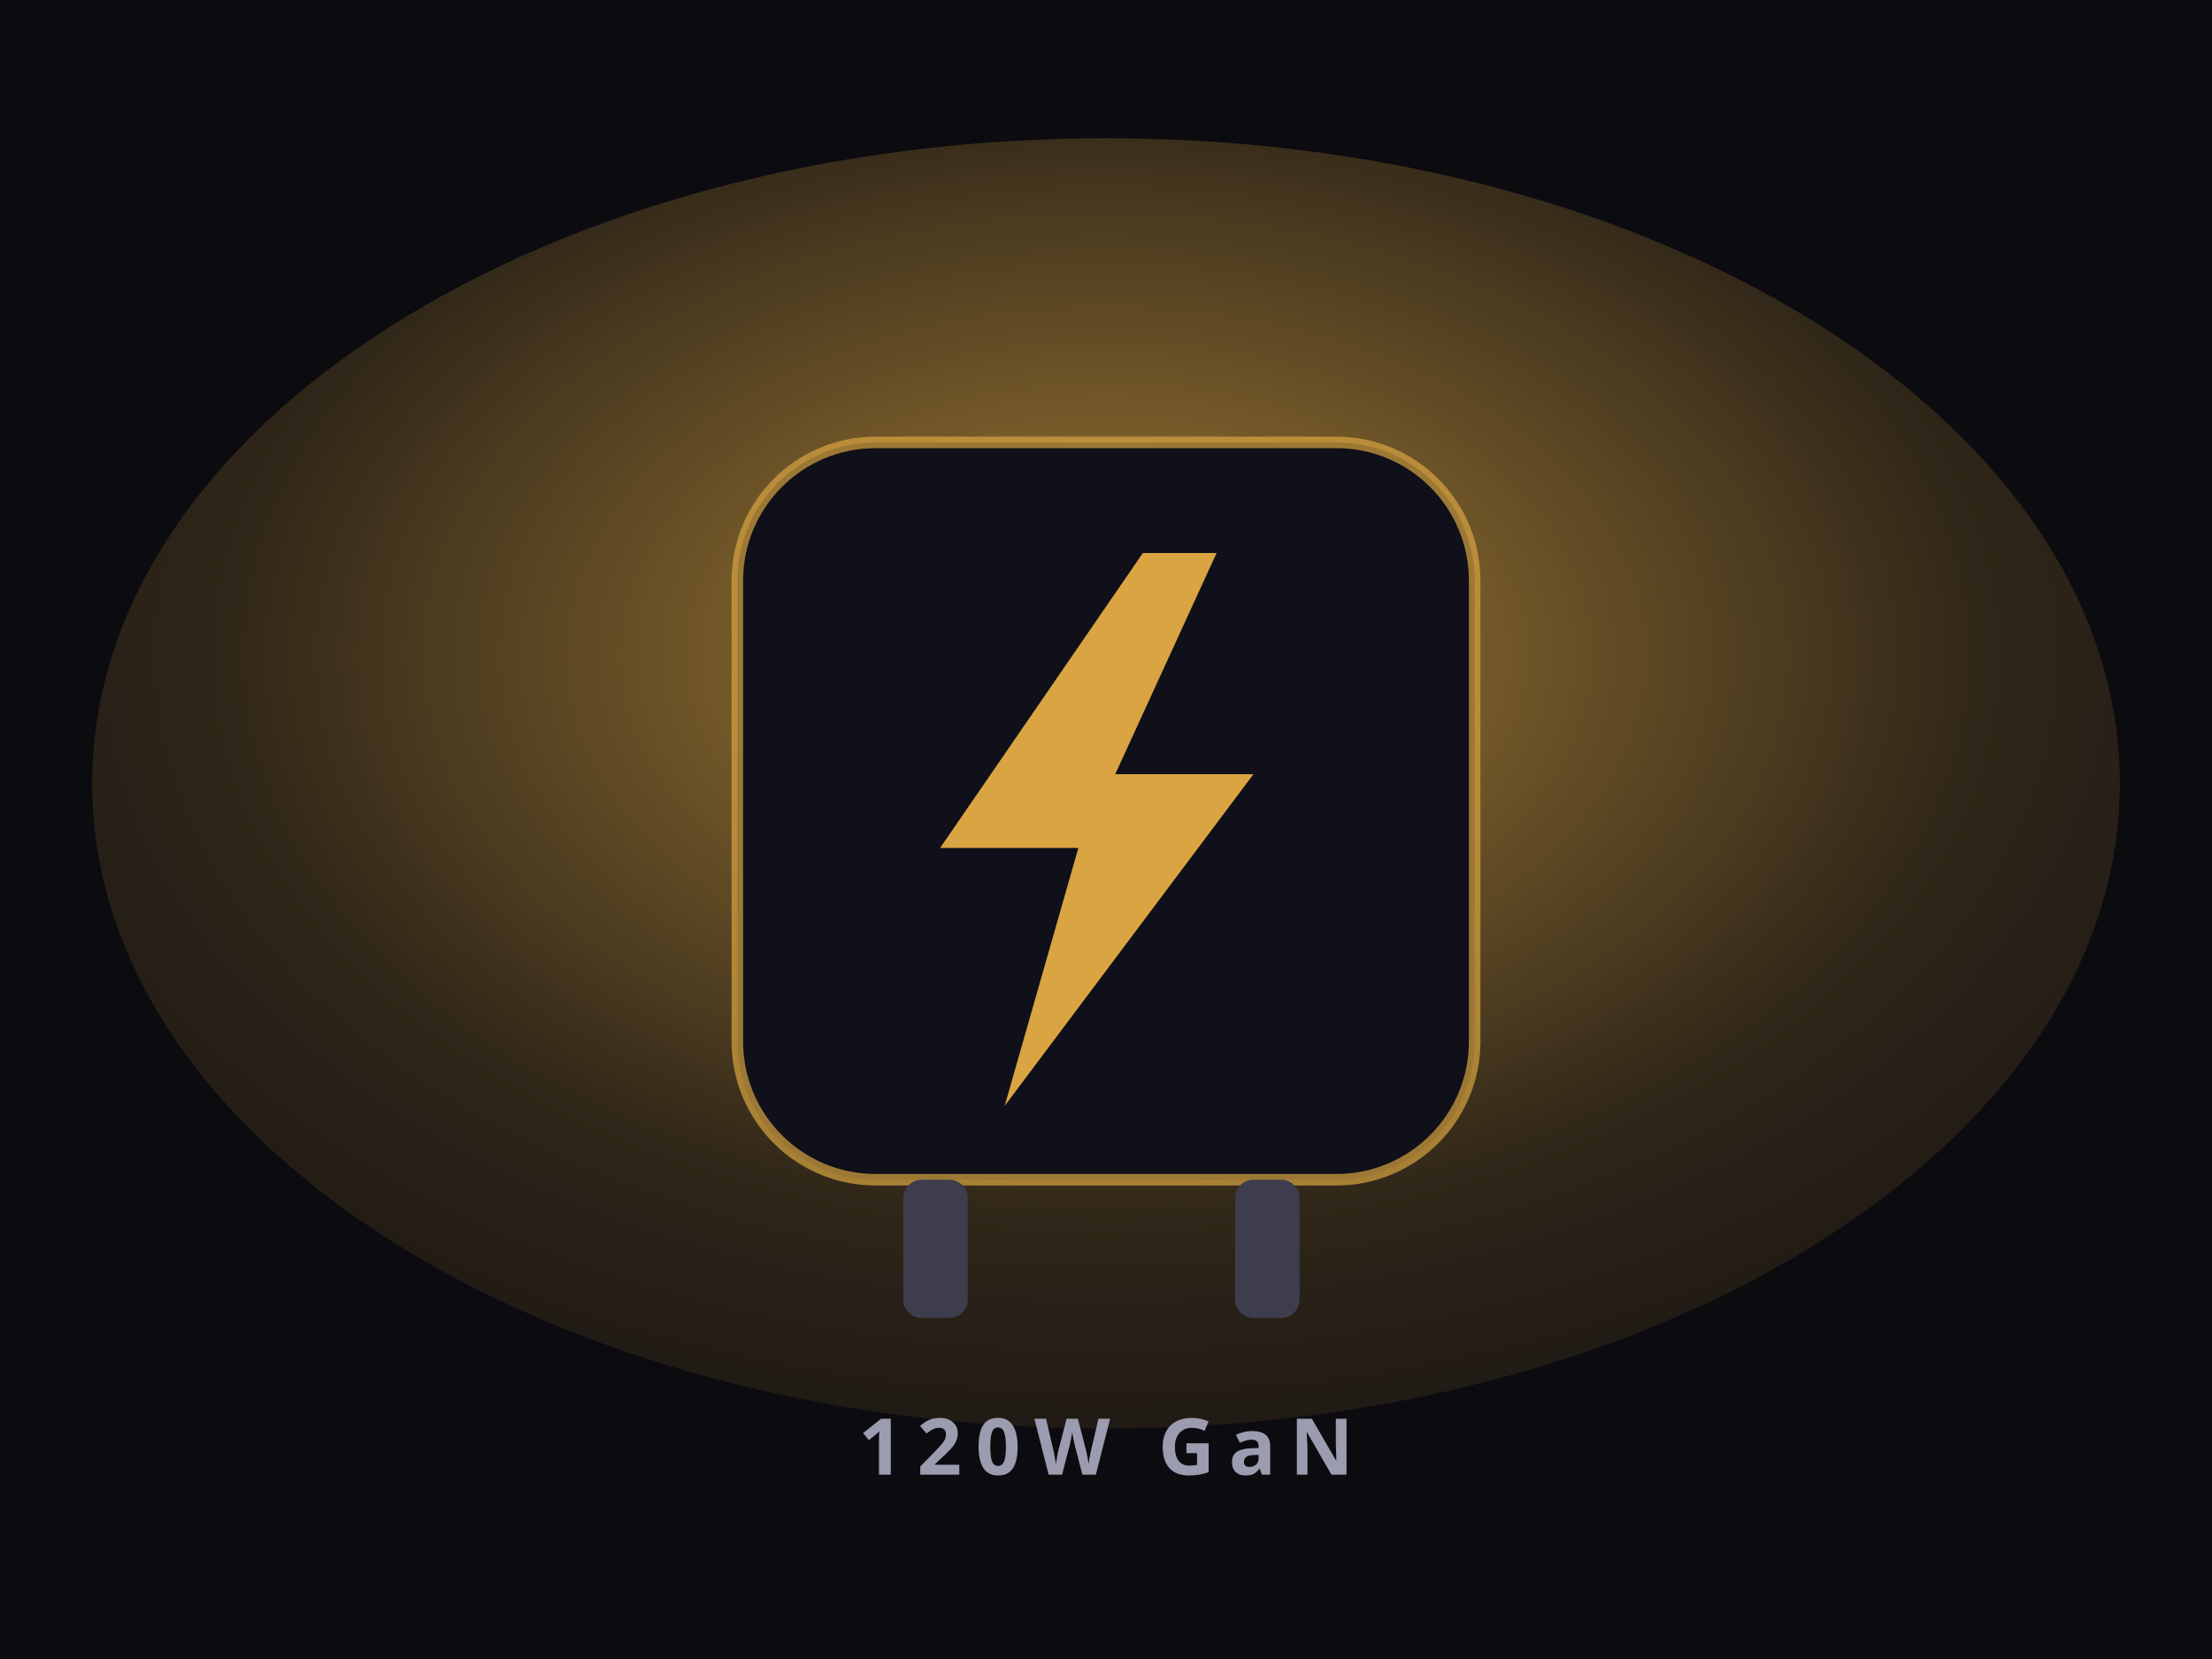
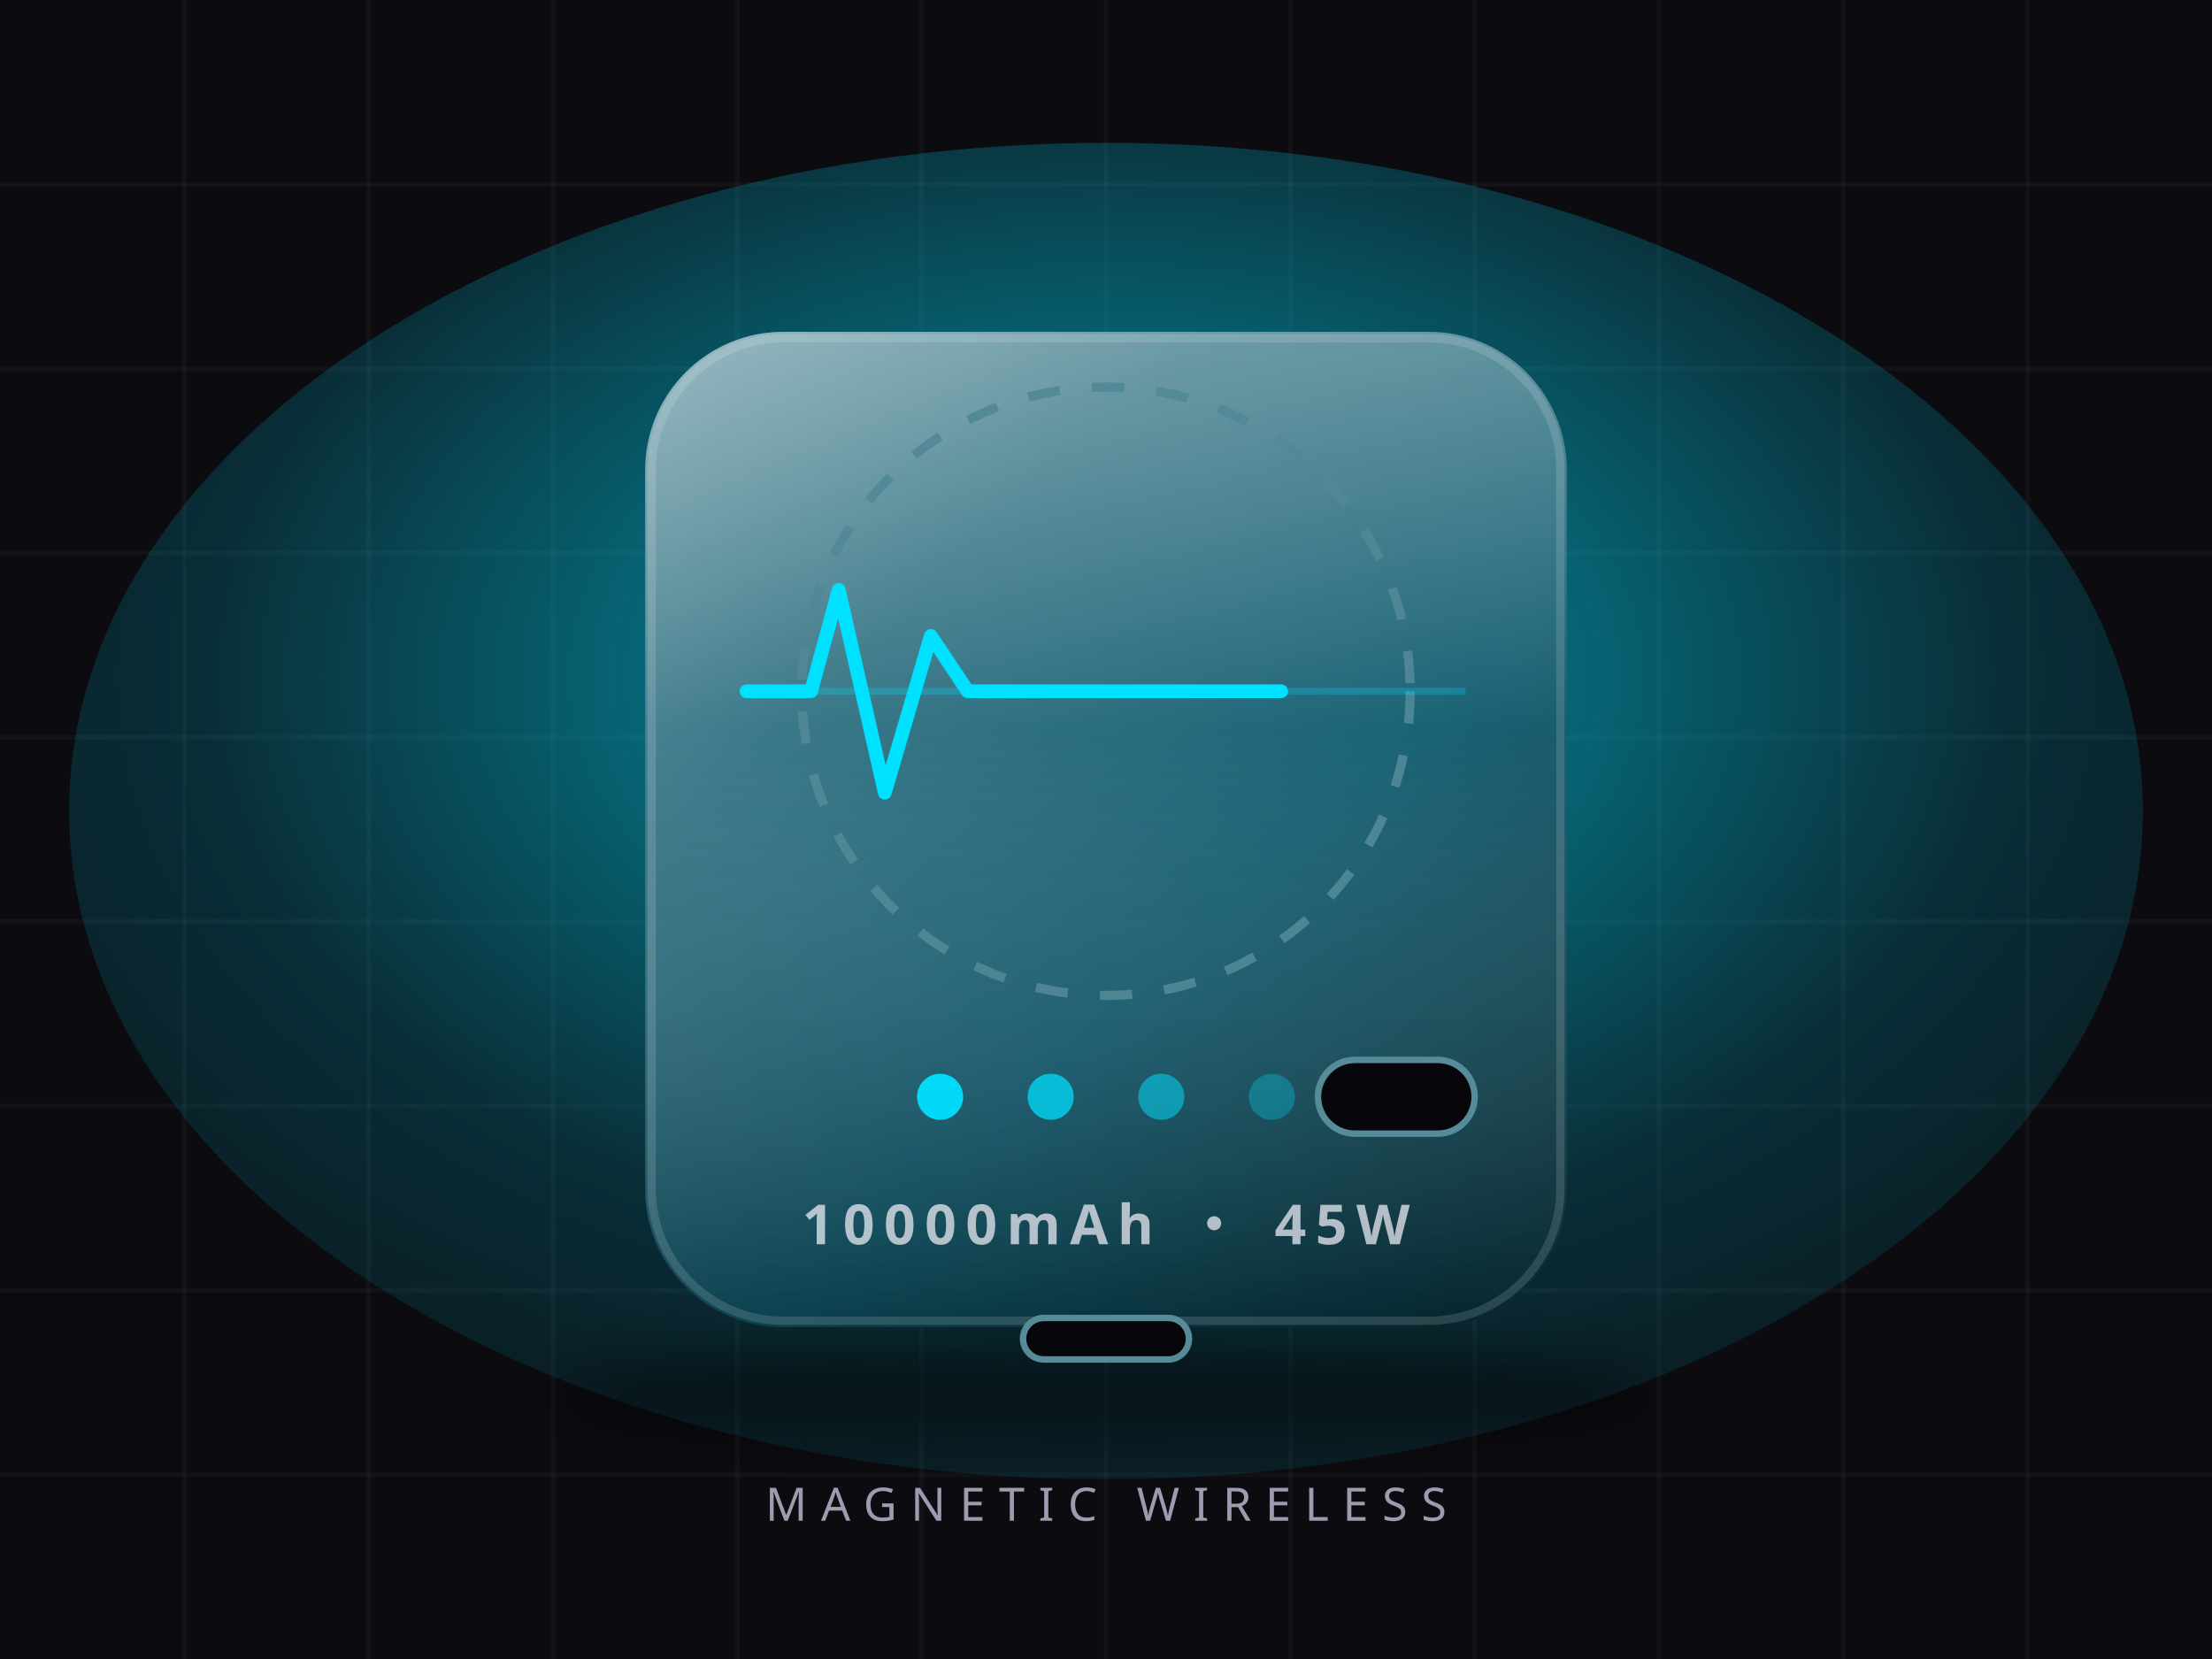
<svg xmlns="http://www.w3.org/2000/svg" viewBox="0 0 480 360" role="img" aria-label="">
  <defs>
-     <radialGradient id="ag" cx="0.5" cy="0.4" r="0.8">
-       <stop offset="0" stop-color="#d9a441" stop-opacity="0.75" />
-       <stop offset="0.55" stop-color="#d9a441" stop-opacity="0.18" />
-       <stop offset="1" stop-color="#d9a441" stop-opacity="0" />
+     <radialGradient id="agpowerbank00e0ff0e5a6ewuwa" cx="0.5" cy="0.4" r="0.8">
+       <stop offset="0" stop-color="#00e0ff" stop-opacity="0.7" />
+       <stop offset="0.55" stop-color="#00e0ff" stop-opacity="0.16" />
+       <stop offset="1" stop-color="#00e0ff" stop-opacity="0" />
    </radialGradient>
-     <linearGradient id="al" x1="0" y1="0" x2="1" y2="0">
-       <stop offset="0" stop-color="#d9a441" stop-opacity="0" />
-       <stop offset="0.5" stop-color="#d9a441" />
-       <stop offset="1" stop-color="#d9a441" stop-opacity="0" />
+     <linearGradient id="alpowerbank00e0ff0e5a6ewuwa" x1="0" y1="0" x2="1" y2="0">
+       <stop offset="0" stop-color="#00e0ff" stop-opacity="0" />
+       <stop offset="0.5" stop-color="#00e0ff" />
+       <stop offset="1" stop-color="#00e0ff" stop-opacity="0" />
    </linearGradient>
+     <linearGradient id="mbpowerbank00e0ff0e5a6ewuwa" x1="0" y1="0" x2="0.85" y2="1">
+       <stop offset="0" stop-color="#6e9ca8" />
+       <stop offset="0.3" stop-color="#307182" />
+       <stop offset="0.65" stop-color="#0e5a6e" />
+       <stop offset="1" stop-color="#083642" />
+     </linearGradient>
+     <linearGradient id="mtpowerbank00e0ff0e5a6ewuwa" x1="0" y1="0" x2="0" y2="1">
+       <stop offset="0" stop-color="#ffffff" stop-opacity="0.3" />
+       <stop offset="0.4" stop-color="#ffffff" stop-opacity="0.05" />
+       <stop offset="1" stop-color="#000000" stop-opacity="0.3" />
+     </linearGradient>
+     <radialGradient id="glpowerbank00e0ff0e5a6ewuwa" cx="0.38" cy="0.32" r="0.95">
+       <stop offset="0" stop-color="#39414f" />
+       <stop offset="0.4" stop-color="#12151d" />
+       <stop offset="1" stop-color="#04040a" />
+     </radialGradient>
+     <filter id="fzpowerbank00e0ff0e5a6ewuwa" x="-60%" y="-60%" width="220%" height="220%">
+       <feGaussianBlur stdDeviation="6" />
+     </filter>
  </defs>
  <rect width="480" height="360" fill="#0b0b10" />
-   <ellipse cx="240" cy="170" rx="220" ry="140" fill="url(#ag)" />
-   <rect x="160" y="96" width="160" height="160" rx="30" fill="#10101a" stroke="#d9a441" stroke-opacity="0.7" stroke-width="2.5" />
-   <path d="M248 120 l-44 64 h30 l-16 56 l54 -72 h-30 l22 -48z" fill="#d9a441" />
-   <rect x="196" y="256" width="14" height="30" rx="4" fill="#3d3d4e" />
-   <rect x="268" y="256" width="14" height="30" rx="4" fill="#3d3d4e" />
-   <text x="240" y="320" font-family="sans-serif" font-size="17" font-weight="700" fill="#9c9cb0" text-anchor="middle" letter-spacing="3">120W GaN</text>
+   <path d="M40 0 V360" stroke="#ffffff" stroke-opacity="0.03" />
+   <path d="M80 0 V360" stroke="#ffffff" stroke-opacity="0.03" />
+   <path d="M120 0 V360" stroke="#ffffff" stroke-opacity="0.03" />
+   <path d="M160 0 V360" stroke="#ffffff" stroke-opacity="0.03" />
+   <path d="M200 0 V360" stroke="#ffffff" stroke-opacity="0.03" />
+   <path d="M240 0 V360" stroke="#ffffff" stroke-opacity="0.03" />
+   <path d="M280 0 V360" stroke="#ffffff" stroke-opacity="0.03" />
+   <path d="M320 0 V360" stroke="#ffffff" stroke-opacity="0.03" />
+   <path d="M360 0 V360" stroke="#ffffff" stroke-opacity="0.03" />
+   <path d="M400 0 V360" stroke="#ffffff" stroke-opacity="0.03" />
+   <path d="M440 0 V360" stroke="#ffffff" stroke-opacity="0.03" />
+   <path d="M0 40 H480" stroke="#ffffff" stroke-opacity="0.03" />
+   <path d="M0 80 H480" stroke="#ffffff" stroke-opacity="0.03" />
+   <path d="M0 120 H480" stroke="#ffffff" stroke-opacity="0.03" />
+   <path d="M0 160 H480" stroke="#ffffff" stroke-opacity="0.03" />
+   <path d="M0 200 H480" stroke="#ffffff" stroke-opacity="0.03" />
+   <path d="M0 240 H480" stroke="#ffffff" stroke-opacity="0.03" />
+   <path d="M0 280 H480" stroke="#ffffff" stroke-opacity="0.03" />
+   <path d="M0 320 H480" stroke="#ffffff" stroke-opacity="0.03" />
+   <ellipse cx="240" cy="176" rx="225" ry="145" fill="url(#agpowerbank00e0ff0e5a6ewuwa)" />
+   <ellipse cx="240" cy="302" rx="120" ry="10" fill="#000" opacity="0.45" filter="url(#fzpowerbank00e0ff0e5a6ewuwa)" />
+   <rect x="140" y="72" width="200" height="216" rx="30" fill="url(#mbpowerbank00e0ff0e5a6ewuwa)" />
+   <rect x="140" y="72" width="200" height="216" rx="30" fill="url(#mtpowerbank00e0ff0e5a6ewuwa)" />
+   <rect x="141.4" y="73.4" width="197.2" height="213.2" rx="28.6" fill="none" stroke="#ffffff" stroke-opacity="0.14" stroke-width="1.8" />
+   <circle cx="240" cy="150" r="66" fill="none" stroke="#518897" stroke-width="2" stroke-dasharray="7 7" opacity="0.9" />
+   <path d="M162 150 l14 0 6 -22 10 44 10 -34 8 12 h68" fill="none" stroke="#00e0ff" stroke-width="3" stroke-linecap="round" stroke-linejoin="round" />
+   <path d="M162 150 h156" stroke="#00e0ff" stroke-opacity="0.25" stroke-width="1.5" />
+   <circle cx="204" cy="238" r="5" fill="#00e0ff" opacity="0.95" />
+   <circle cx="228" cy="238" r="5" fill="#00e0ff" opacity="0.73" />
+   <circle cx="252" cy="238" r="5" fill="#00e0ff" opacity="0.51" />
+   <circle cx="276" cy="238" r="5" fill="#00e0ff" opacity="0.29" />
+   <rect x="286" y="230" width="34" height="16" rx="8" fill="#07070b" stroke="#568c9a" stroke-width="1.4" />
+   <rect x="222" y="286" width="36" height="9" rx="4.5" fill="#07070b" stroke="#568c9a" stroke-width="1.4" />
+   <text x="240" y="270" font-family="sans-serif" font-size="12" font-weight="800" fill="#e9e9f2" opacity="0.75" text-anchor="middle" letter-spacing="2">10000mAh ・ 45W</text>
+   <text x="240" y="330" font-family="sans-serif" font-size="10" fill="#9c9cb0" text-anchor="middle" letter-spacing="3">MAGNETIC WIRELESS</text>
</svg>
